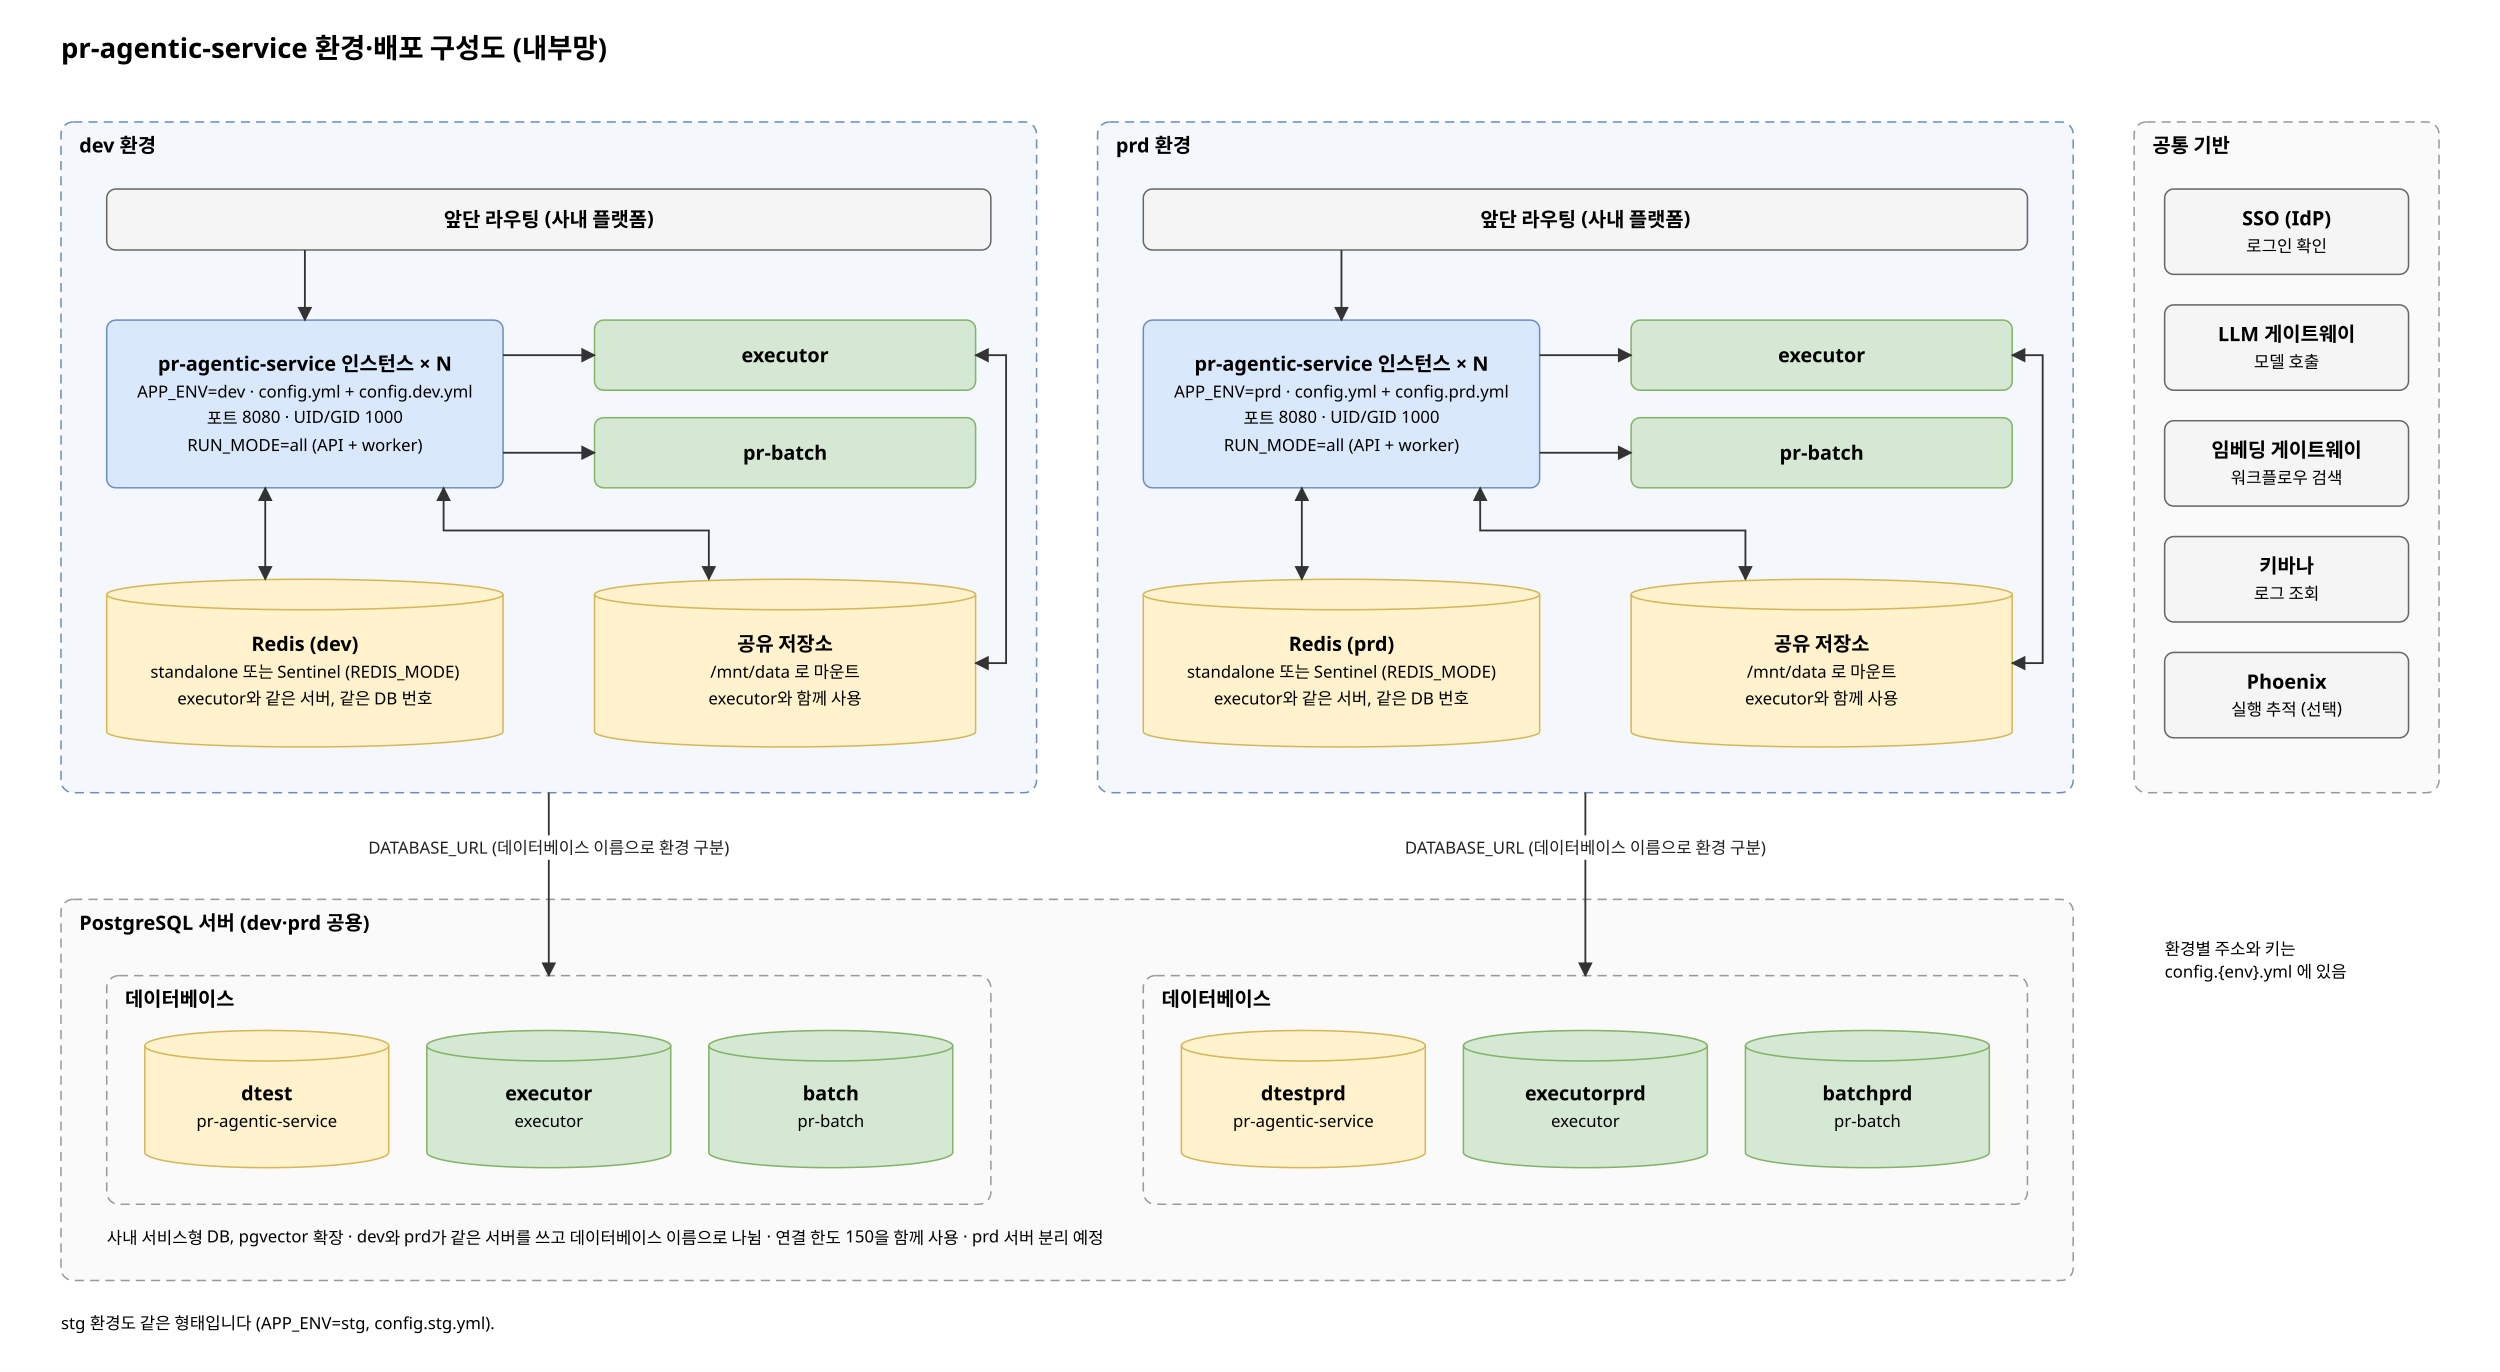
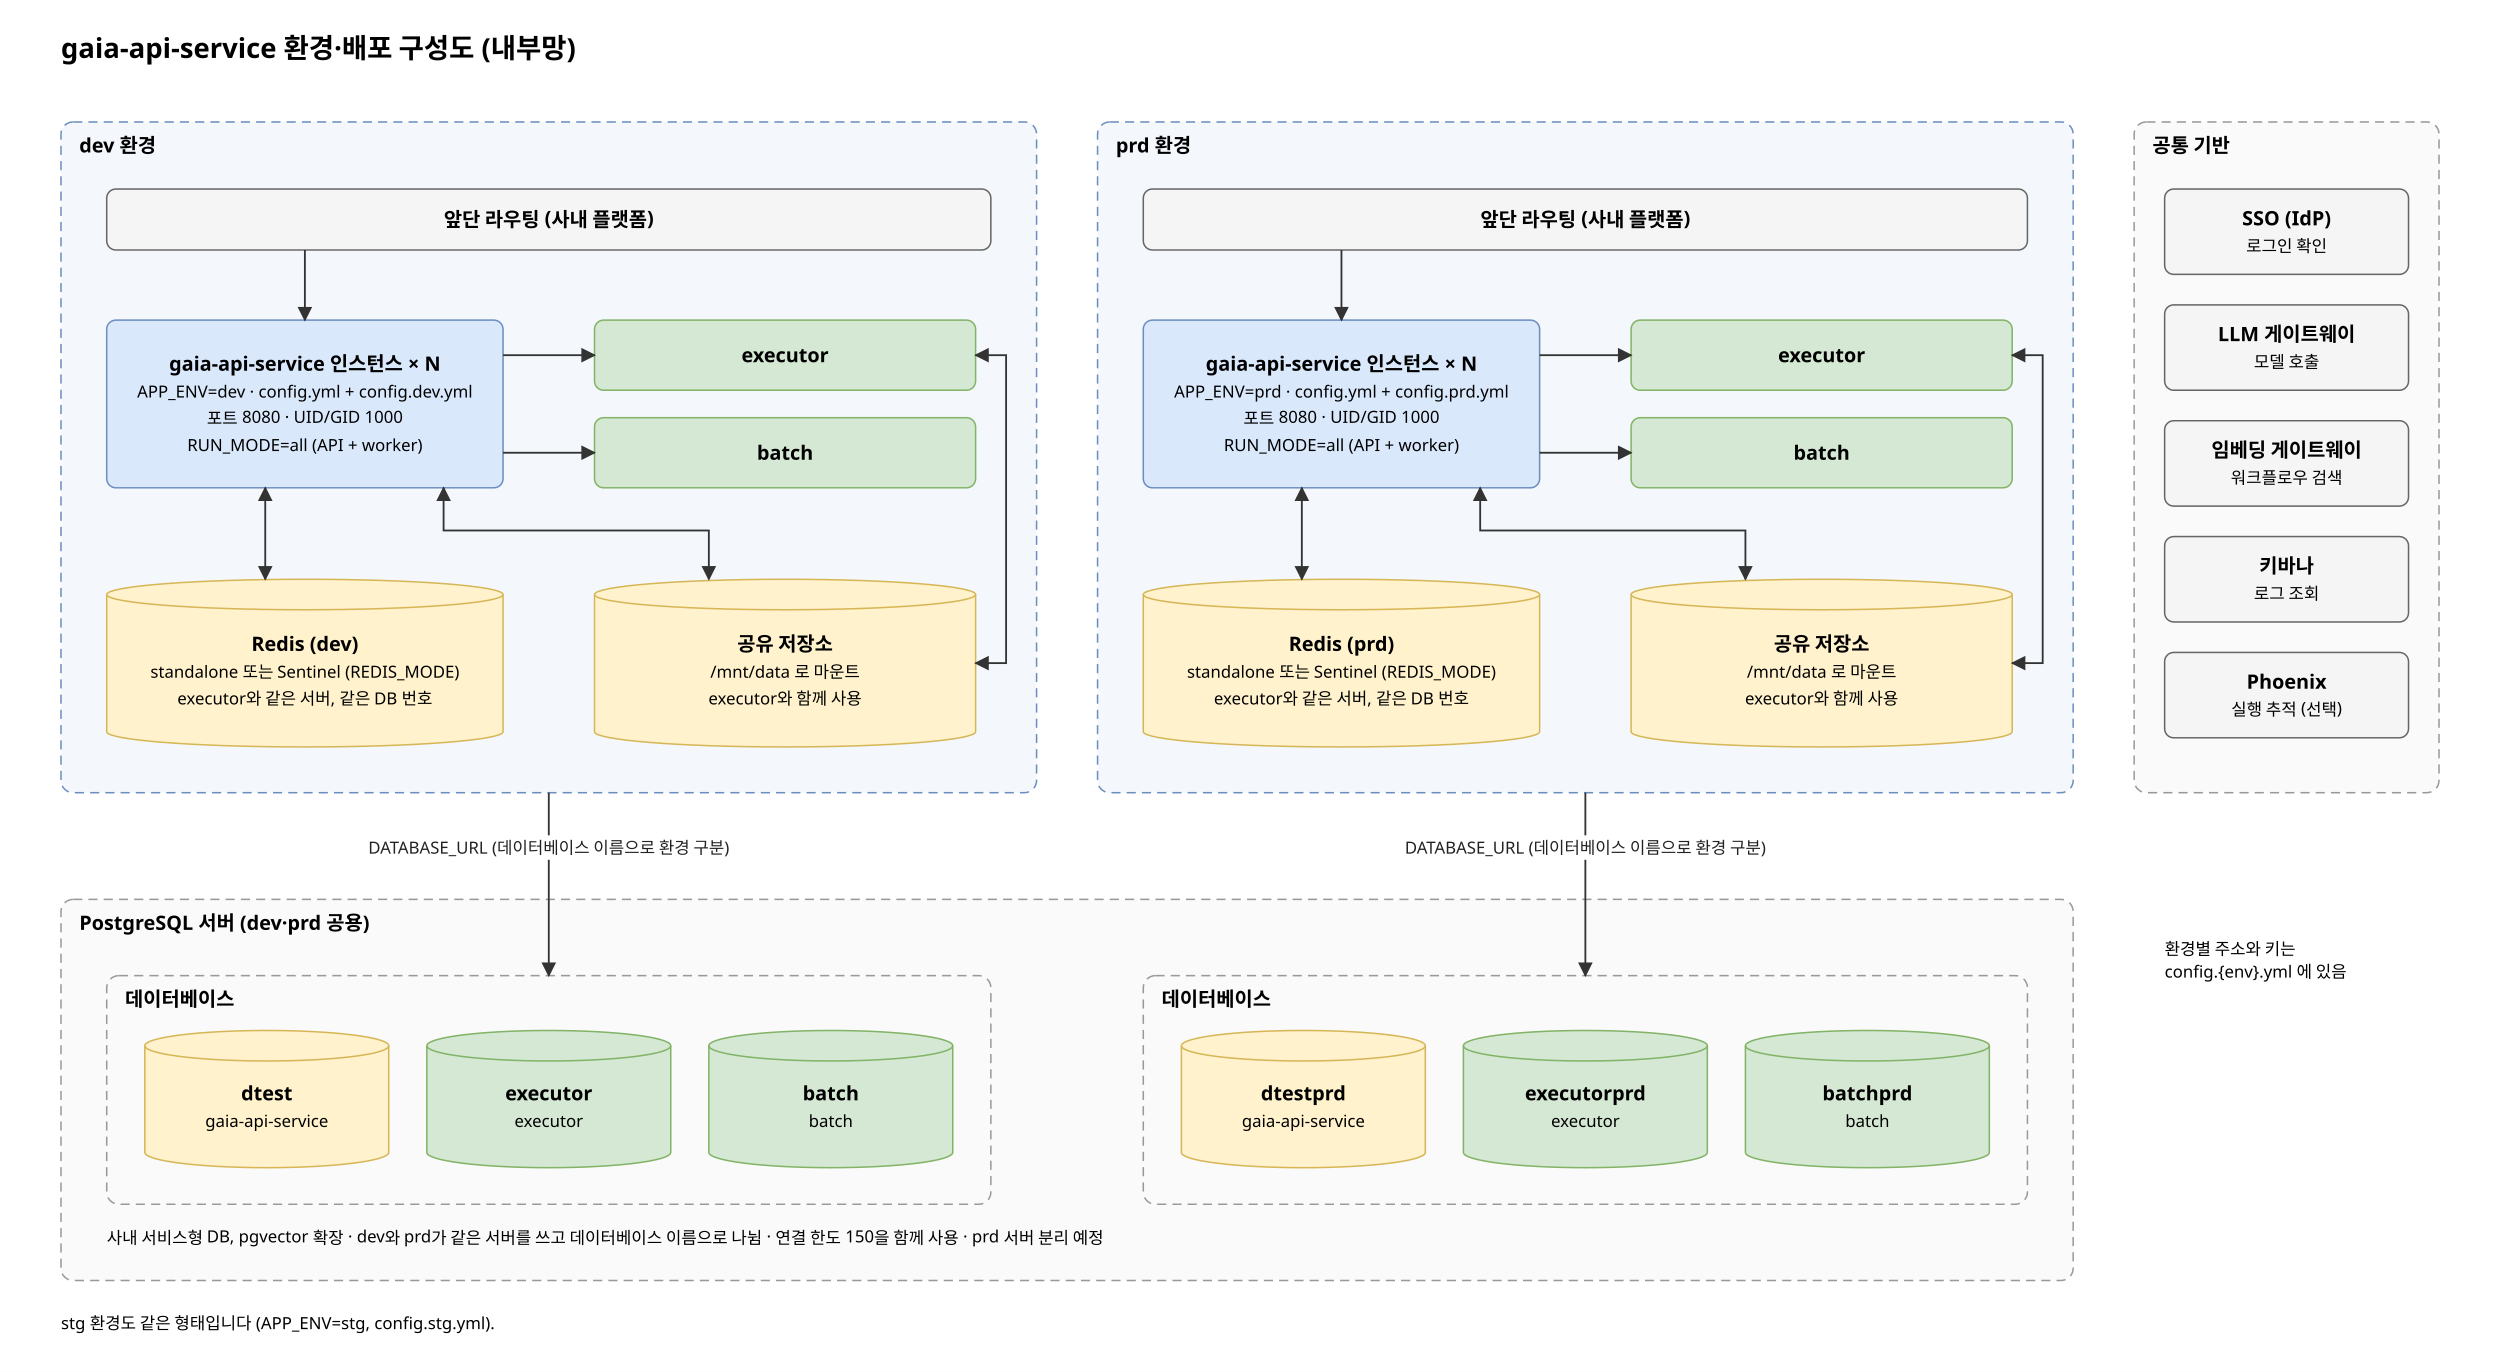
<svg xmlns="http://www.w3.org/2000/svg" width="1640" height="900" viewBox="0 0 1640 900" font-family="'Noto Sans KR','Apple SD Gothic Neo','Malgun Gothic','WenQuanYi Zen Hei',sans-serif">
  <defs>
    <marker id="arr" viewBox="0 0 10 10" refX="9" refY="5" markerWidth="8" markerHeight="8" orient="auto-start-reverse">
      <path d="M0,0 L10,5 L0,10 z" fill="#333" />
    </marker>
  </defs>
  <rect width="1640" height="900" fill="#ffffff" />
-   <text x="40" y="38" font-size="18" font-weight="bold">pr-agentic-service 환경·배포 구성도 (내부망)</text>
+   <text x="40" y="38" font-size="18" font-weight="bold">gaia-api-service 환경·배포 구성도 (내부망)</text>
  <rect x="40" y="80" width="640" height="440" rx="8" fill="#f4f8fd" stroke="#6c8ebf" stroke-dasharray="6 4" />
  <text x="52" y="100" font-size="13" text-anchor="start" font-weight="bold">dev 환경</text>
  <rect x="70" y="124" width="580" height="40" rx="6" fill="#f5f5f5" stroke="#666666" />
  <text x="360.0" y="148.6" font-size="13" text-anchor="middle" font-weight="bold">앞단 라우팅 (사내 플랫폼)</text>
  <rect x="70" y="210" width="260" height="110" rx="6" fill="#dae8fc" stroke="#6c8ebf" />
-   <text x="200.0" y="243.2" font-size="13" text-anchor="middle" font-weight="bold">pr-agentic-service 인스턴스 × N</text>
+   <text x="200.0" y="243.2" font-size="13" text-anchor="middle" font-weight="bold">gaia-api-service 인스턴스 × N</text>
  <text x="200.0" y="260.8" font-size="11" text-anchor="middle">APP_ENV=dev · config.yml + config.dev.yml</text>
  <text x="200.0" y="278.3" font-size="11" text-anchor="middle">포트 8080 · UID/GID 1000</text>
  <text x="200.0" y="295.9" font-size="11" text-anchor="middle">RUN_MODE=all (API + worker)</text>
  <rect x="390" y="210" width="250" height="46" rx="6" fill="#d5e8d4" stroke="#82b366" />
  <text x="515.0" y="237.6" font-size="13" text-anchor="middle" font-weight="bold">executor</text>
  <rect x="390" y="274" width="250" height="46" rx="6" fill="#d5e8d4" stroke="#82b366" />
-   <text x="515.0" y="301.6" font-size="13" text-anchor="middle" font-weight="bold">pr-batch</text>
+   <text x="515.0" y="301.6" font-size="13" text-anchor="middle" font-weight="bold">batch</text>
  <path d="M70,390 a130.0,10 0 0 1 260,0 v90 a130.0,10 0 0 1 -260,0 z" fill="#fff2cc" stroke="#d6b656" />
  <path d="M70,390 a130.0,10 0 0 0 260,0" fill="none" stroke="#d6b656" />
  <text x="200.0" y="427.0" font-size="13" text-anchor="middle" font-weight="bold">Redis (dev)</text>
  <text x="200.0" y="444.6" font-size="11" text-anchor="middle">standalone 또는 Sentinel (REDIS_MODE)</text>
  <text x="200.0" y="462.1" font-size="11" text-anchor="middle">executor와 같은 서버, 같은 DB 번호</text>
  <path d="M390,390 a125.0,10 0 0 1 250,0 v90 a125.0,10 0 0 1 -250,0 z" fill="#fff2cc" stroke="#d6b656" />
  <path d="M390,390 a125.0,10 0 0 0 250,0" fill="none" stroke="#d6b656" />
  <text x="515.0" y="427.0" font-size="13" text-anchor="middle" font-weight="bold">공유 저장소</text>
  <text x="515.0" y="444.6" font-size="11" text-anchor="middle">/mnt/data 로 마운트</text>
  <text x="515.0" y="462.1" font-size="11" text-anchor="middle">executor와 함께 사용</text>
  <rect x="720" y="80" width="640" height="440" rx="8" fill="#f4f8fd" stroke="#6c8ebf" stroke-dasharray="6 4" />
  <text x="732" y="100" font-size="13" text-anchor="start" font-weight="bold">prd 환경</text>
  <rect x="750" y="124" width="580" height="40" rx="6" fill="#f5f5f5" stroke="#666666" />
  <text x="1040.0" y="148.6" font-size="13" text-anchor="middle" font-weight="bold">앞단 라우팅 (사내 플랫폼)</text>
  <rect x="750" y="210" width="260" height="110" rx="6" fill="#dae8fc" stroke="#6c8ebf" />
-   <text x="880.0" y="243.2" font-size="13" text-anchor="middle" font-weight="bold">pr-agentic-service 인스턴스 × N</text>
+   <text x="880.0" y="243.2" font-size="13" text-anchor="middle" font-weight="bold">gaia-api-service 인스턴스 × N</text>
  <text x="880.0" y="260.8" font-size="11" text-anchor="middle">APP_ENV=prd · config.yml + config.prd.yml</text>
  <text x="880.0" y="278.3" font-size="11" text-anchor="middle">포트 8080 · UID/GID 1000</text>
  <text x="880.0" y="295.9" font-size="11" text-anchor="middle">RUN_MODE=all (API + worker)</text>
  <rect x="1070" y="210" width="250" height="46" rx="6" fill="#d5e8d4" stroke="#82b366" />
  <text x="1195.0" y="237.6" font-size="13" text-anchor="middle" font-weight="bold">executor</text>
  <rect x="1070" y="274" width="250" height="46" rx="6" fill="#d5e8d4" stroke="#82b366" />
-   <text x="1195.0" y="301.6" font-size="13" text-anchor="middle" font-weight="bold">pr-batch</text>
+   <text x="1195.0" y="301.6" font-size="13" text-anchor="middle" font-weight="bold">batch</text>
  <path d="M750,390 a130.0,10 0 0 1 260,0 v90 a130.0,10 0 0 1 -260,0 z" fill="#fff2cc" stroke="#d6b656" />
  <path d="M750,390 a130.0,10 0 0 0 260,0" fill="none" stroke="#d6b656" />
  <text x="880.0" y="427.0" font-size="13" text-anchor="middle" font-weight="bold">Redis (prd)</text>
  <text x="880.0" y="444.6" font-size="11" text-anchor="middle">standalone 또는 Sentinel (REDIS_MODE)</text>
  <text x="880.0" y="462.1" font-size="11" text-anchor="middle">executor와 같은 서버, 같은 DB 번호</text>
  <path d="M1070,390 a125.0,10 0 0 1 250,0 v90 a125.0,10 0 0 1 -250,0 z" fill="#fff2cc" stroke="#d6b656" />
  <path d="M1070,390 a125.0,10 0 0 0 250,0" fill="none" stroke="#d6b656" />
  <text x="1195.0" y="427.0" font-size="13" text-anchor="middle" font-weight="bold">공유 저장소</text>
  <text x="1195.0" y="444.6" font-size="11" text-anchor="middle">/mnt/data 로 마운트</text>
  <text x="1195.0" y="462.1" font-size="11" text-anchor="middle">executor와 함께 사용</text>
  <rect x="40" y="590" width="1320" height="250" rx="8" fill="#fafafa" stroke="#999999" stroke-dasharray="6 4" />
  <text x="52" y="610" font-size="13" text-anchor="start" font-weight="bold">PostgreSQL 서버 (dev·prd 공용)</text>
  <text x="70" y="815.9" font-size="11" text-anchor="start">사내 서비스형 DB, pgvector 확장 · dev와 prd가 같은 서버를 쓰고 데이터베이스 이름으로 나뉨 · 연결 한도 150을 함께 사용 · prd 서버 분리 예정</text>
  <rect x="70" y="640" width="580" height="150" rx="8" fill="#fafafa" stroke="#999999" stroke-dasharray="6 4" />
  <text x="82" y="660" font-size="13" text-anchor="start" font-weight="bold">데이터베이스</text>
  <path d="M95,686 a80.0,10 0 0 1 160,0 v70 a80.0,10 0 0 1 -160,0 z" fill="#fff2cc" stroke="#d6b656" />
  <path d="M95,686 a80.0,10 0 0 0 160,0" fill="none" stroke="#d6b656" />
  <text x="175.0" y="721.8" font-size="13" text-anchor="middle" font-weight="bold">dtest</text>
-   <text x="175.0" y="739.3" font-size="11" text-anchor="middle">pr-agentic-service</text>
+   <text x="175.0" y="739.3" font-size="11" text-anchor="middle">gaia-api-service</text>
  <path d="M280,686 a80.0,10 0 0 1 160,0 v70 a80.0,10 0 0 1 -160,0 z" fill="#d5e8d4" stroke="#82b366" />
  <path d="M280,686 a80.0,10 0 0 0 160,0" fill="none" stroke="#82b366" />
  <text x="360.0" y="721.8" font-size="13" text-anchor="middle" font-weight="bold">executor</text>
  <text x="360.0" y="739.3" font-size="11" text-anchor="middle">executor</text>
  <path d="M465,686 a80.0,10 0 0 1 160,0 v70 a80.0,10 0 0 1 -160,0 z" fill="#d5e8d4" stroke="#82b366" />
  <path d="M465,686 a80.0,10 0 0 0 160,0" fill="none" stroke="#82b366" />
  <text x="545.0" y="721.8" font-size="13" text-anchor="middle" font-weight="bold">batch</text>
-   <text x="545.0" y="739.3" font-size="11" text-anchor="middle">pr-batch</text>
+   <text x="545.0" y="739.3" font-size="11" text-anchor="middle">batch</text>
  <rect x="750" y="640" width="580" height="150" rx="8" fill="#fafafa" stroke="#999999" stroke-dasharray="6 4" />
  <text x="762" y="660" font-size="13" text-anchor="start" font-weight="bold">데이터베이스</text>
  <path d="M775,686 a80.0,10 0 0 1 160,0 v70 a80.0,10 0 0 1 -160,0 z" fill="#fff2cc" stroke="#d6b656" />
  <path d="M775,686 a80.0,10 0 0 0 160,0" fill="none" stroke="#d6b656" />
  <text x="855.0" y="721.8" font-size="13" text-anchor="middle" font-weight="bold">dtestprd</text>
-   <text x="855.0" y="739.3" font-size="11" text-anchor="middle">pr-agentic-service</text>
+   <text x="855.0" y="739.3" font-size="11" text-anchor="middle">gaia-api-service</text>
  <path d="M960,686 a80.0,10 0 0 1 160,0 v70 a80.0,10 0 0 1 -160,0 z" fill="#d5e8d4" stroke="#82b366" />
  <path d="M960,686 a80.0,10 0 0 0 160,0" fill="none" stroke="#82b366" />
  <text x="1040.0" y="721.8" font-size="13" text-anchor="middle" font-weight="bold">executorprd</text>
  <text x="1040.0" y="739.3" font-size="11" text-anchor="middle">executor</text>
  <path d="M1145,686 a80.0,10 0 0 1 160,0 v70 a80.0,10 0 0 1 -160,0 z" fill="#d5e8d4" stroke="#82b366" />
  <path d="M1145,686 a80.0,10 0 0 0 160,0" fill="none" stroke="#82b366" />
  <text x="1225.0" y="721.8" font-size="13" text-anchor="middle" font-weight="bold">batchprd</text>
-   <text x="1225.0" y="739.3" font-size="11" text-anchor="middle">pr-batch</text>
+   <text x="1225.0" y="739.3" font-size="11" text-anchor="middle">batch</text>
  <rect x="1400" y="80" width="200" height="440" rx="8" fill="#fafafa" stroke="#999999" stroke-dasharray="6 4" />
  <text x="1412" y="100" font-size="13" text-anchor="start" font-weight="bold">공통 기반</text>
  <rect x="1420" y="124" width="160" height="56" rx="6" fill="#f5f5f5" stroke="#666666" />
  <text x="1500.0" y="147.8" font-size="13" text-anchor="middle" font-weight="bold">SSO (IdP)</text>
  <text x="1500.0" y="165.3" font-size="11" text-anchor="middle">로그인 확인</text>
  <rect x="1420" y="200" width="160" height="56" rx="6" fill="#f5f5f5" stroke="#666666" />
  <text x="1500.0" y="223.8" font-size="13" text-anchor="middle" font-weight="bold">LLM 게이트웨이</text>
  <text x="1500.0" y="241.3" font-size="11" text-anchor="middle">모델 호출</text>
  <rect x="1420" y="276" width="160" height="56" rx="6" fill="#f5f5f5" stroke="#666666" />
  <text x="1500.0" y="299.8" font-size="13" text-anchor="middle" font-weight="bold">임베딩 게이트웨이</text>
  <text x="1500.0" y="317.3" font-size="11" text-anchor="middle">워크플로우 검색</text>
  <rect x="1420" y="352" width="160" height="56" rx="6" fill="#f5f5f5" stroke="#666666" />
  <text x="1500.0" y="375.8" font-size="13" text-anchor="middle" font-weight="bold">키바나</text>
  <text x="1500.0" y="393.3" font-size="11" text-anchor="middle">로그 조회</text>
  <rect x="1420" y="428" width="160" height="56" rx="6" fill="#f5f5f5" stroke="#666666" />
  <text x="1500.0" y="451.8" font-size="13" text-anchor="middle" font-weight="bold">Phoenix</text>
  <text x="1500.0" y="469.3" font-size="11" text-anchor="middle">실행 추적 (선택)</text>
  <text x="1420" y="626.4" font-size="11" text-anchor="start">환경별 주소와 키는</text>
  <text x="1420" y="641.3" font-size="11" text-anchor="start">config.{env}.yml 에 있음</text>
  <text x="40" y="871.9" font-size="11" text-anchor="start">stg 환경도 같은 형태입니다 (APP_ENV=stg, config.stg.yml).</text>
  <path d="M200.0,164.0 L200.0,210.0" fill="none" stroke="#333333" stroke-width="1.2" marker-end="url(#arr)" />
  <path d="M330.0,233.0 L390.0,233.0" fill="none" stroke="#333333" stroke-width="1.2" marker-end="url(#arr)" />
  <path d="M330.0,297.0 L390.0,297.0" fill="none" stroke="#333333" stroke-width="1.2" marker-end="url(#arr)" />
  <path d="M174.0,320.0 L174.0,380.0" fill="none" stroke="#333333" stroke-width="1.2" marker-end="url(#arr)" marker-start="url(#arr)" />
  <path d="M291.0,320.0 L291.0,348.0 L465.0,348.0 L465.0,380.0" fill="none" stroke="#333333" stroke-width="1.2" marker-end="url(#arr)" marker-start="url(#arr)" />
  <path d="M640.0,233.0 L660.0,233.0 L660.0,435.0 L640.0,435.0" fill="none" stroke="#333333" stroke-width="1.2" marker-end="url(#arr)" marker-start="url(#arr)" />
  <path d="M880.0,164.0 L880.0,210.0" fill="none" stroke="#333333" stroke-width="1.2" marker-end="url(#arr)" />
  <path d="M1010.0,233.0 L1070.0,233.0" fill="none" stroke="#333333" stroke-width="1.2" marker-end="url(#arr)" />
  <path d="M1010.0,297.0 L1070.0,297.0" fill="none" stroke="#333333" stroke-width="1.2" marker-end="url(#arr)" />
  <path d="M854.0,320.0 L854.0,380.0" fill="none" stroke="#333333" stroke-width="1.2" marker-end="url(#arr)" marker-start="url(#arr)" />
  <path d="M971.0,320.0 L971.0,348.0 L1145.0,348.0 L1145.0,380.0" fill="none" stroke="#333333" stroke-width="1.2" marker-end="url(#arr)" marker-start="url(#arr)" />
  <path d="M1320.0,233.0 L1340.0,233.0 L1340.0,435.0 L1320.0,435.0" fill="none" stroke="#333333" stroke-width="1.2" marker-end="url(#arr)" marker-start="url(#arr)" />
  <path d="M360.0,520.0 L360.0,640.0" fill="none" stroke="#333333" stroke-width="1.2" marker-end="url(#arr)" />
  <path d="M1040.0,520.0 L1040.0,640.0" fill="none" stroke="#333333" stroke-width="1.2" marker-end="url(#arr)" />
  <rect x="230.7" y="548.0" width="258.6" height="16" fill="#ffffff" />
  <text x="360.0" y="560.0" font-size="11" text-anchor="middle" fill="#222">DATABASE_URL (데이터베이스 이름으로 환경 구분)</text>
  <rect x="910.7" y="548.0" width="258.6" height="16" fill="#ffffff" />
  <text x="1040.0" y="560.0" font-size="11" text-anchor="middle" fill="#222">DATABASE_URL (데이터베이스 이름으로 환경 구분)</text>
</svg>
